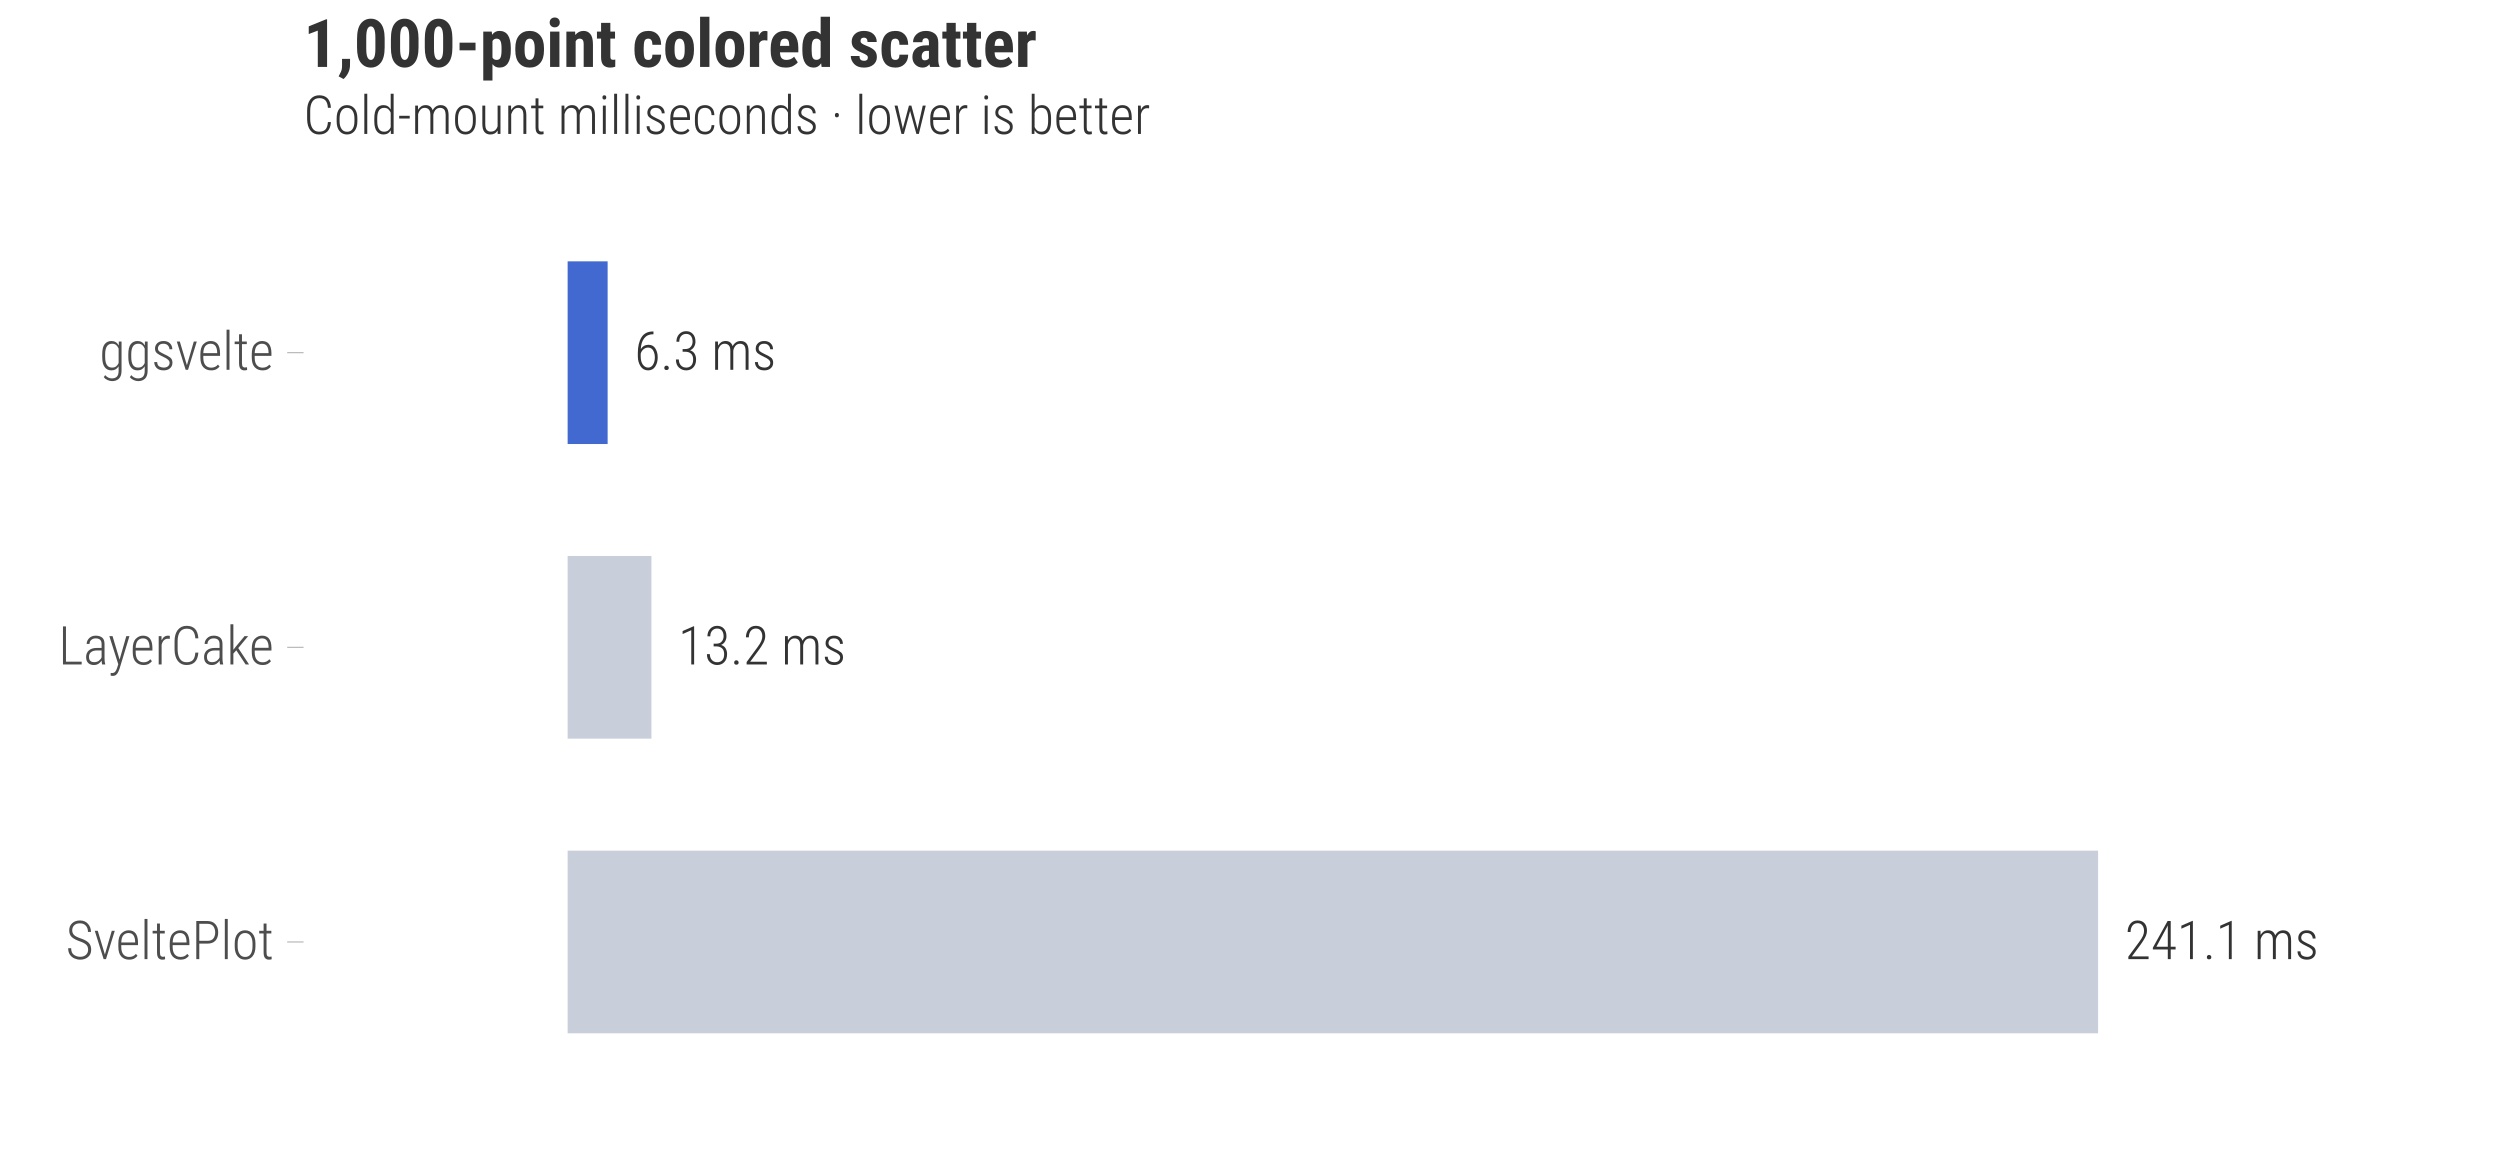
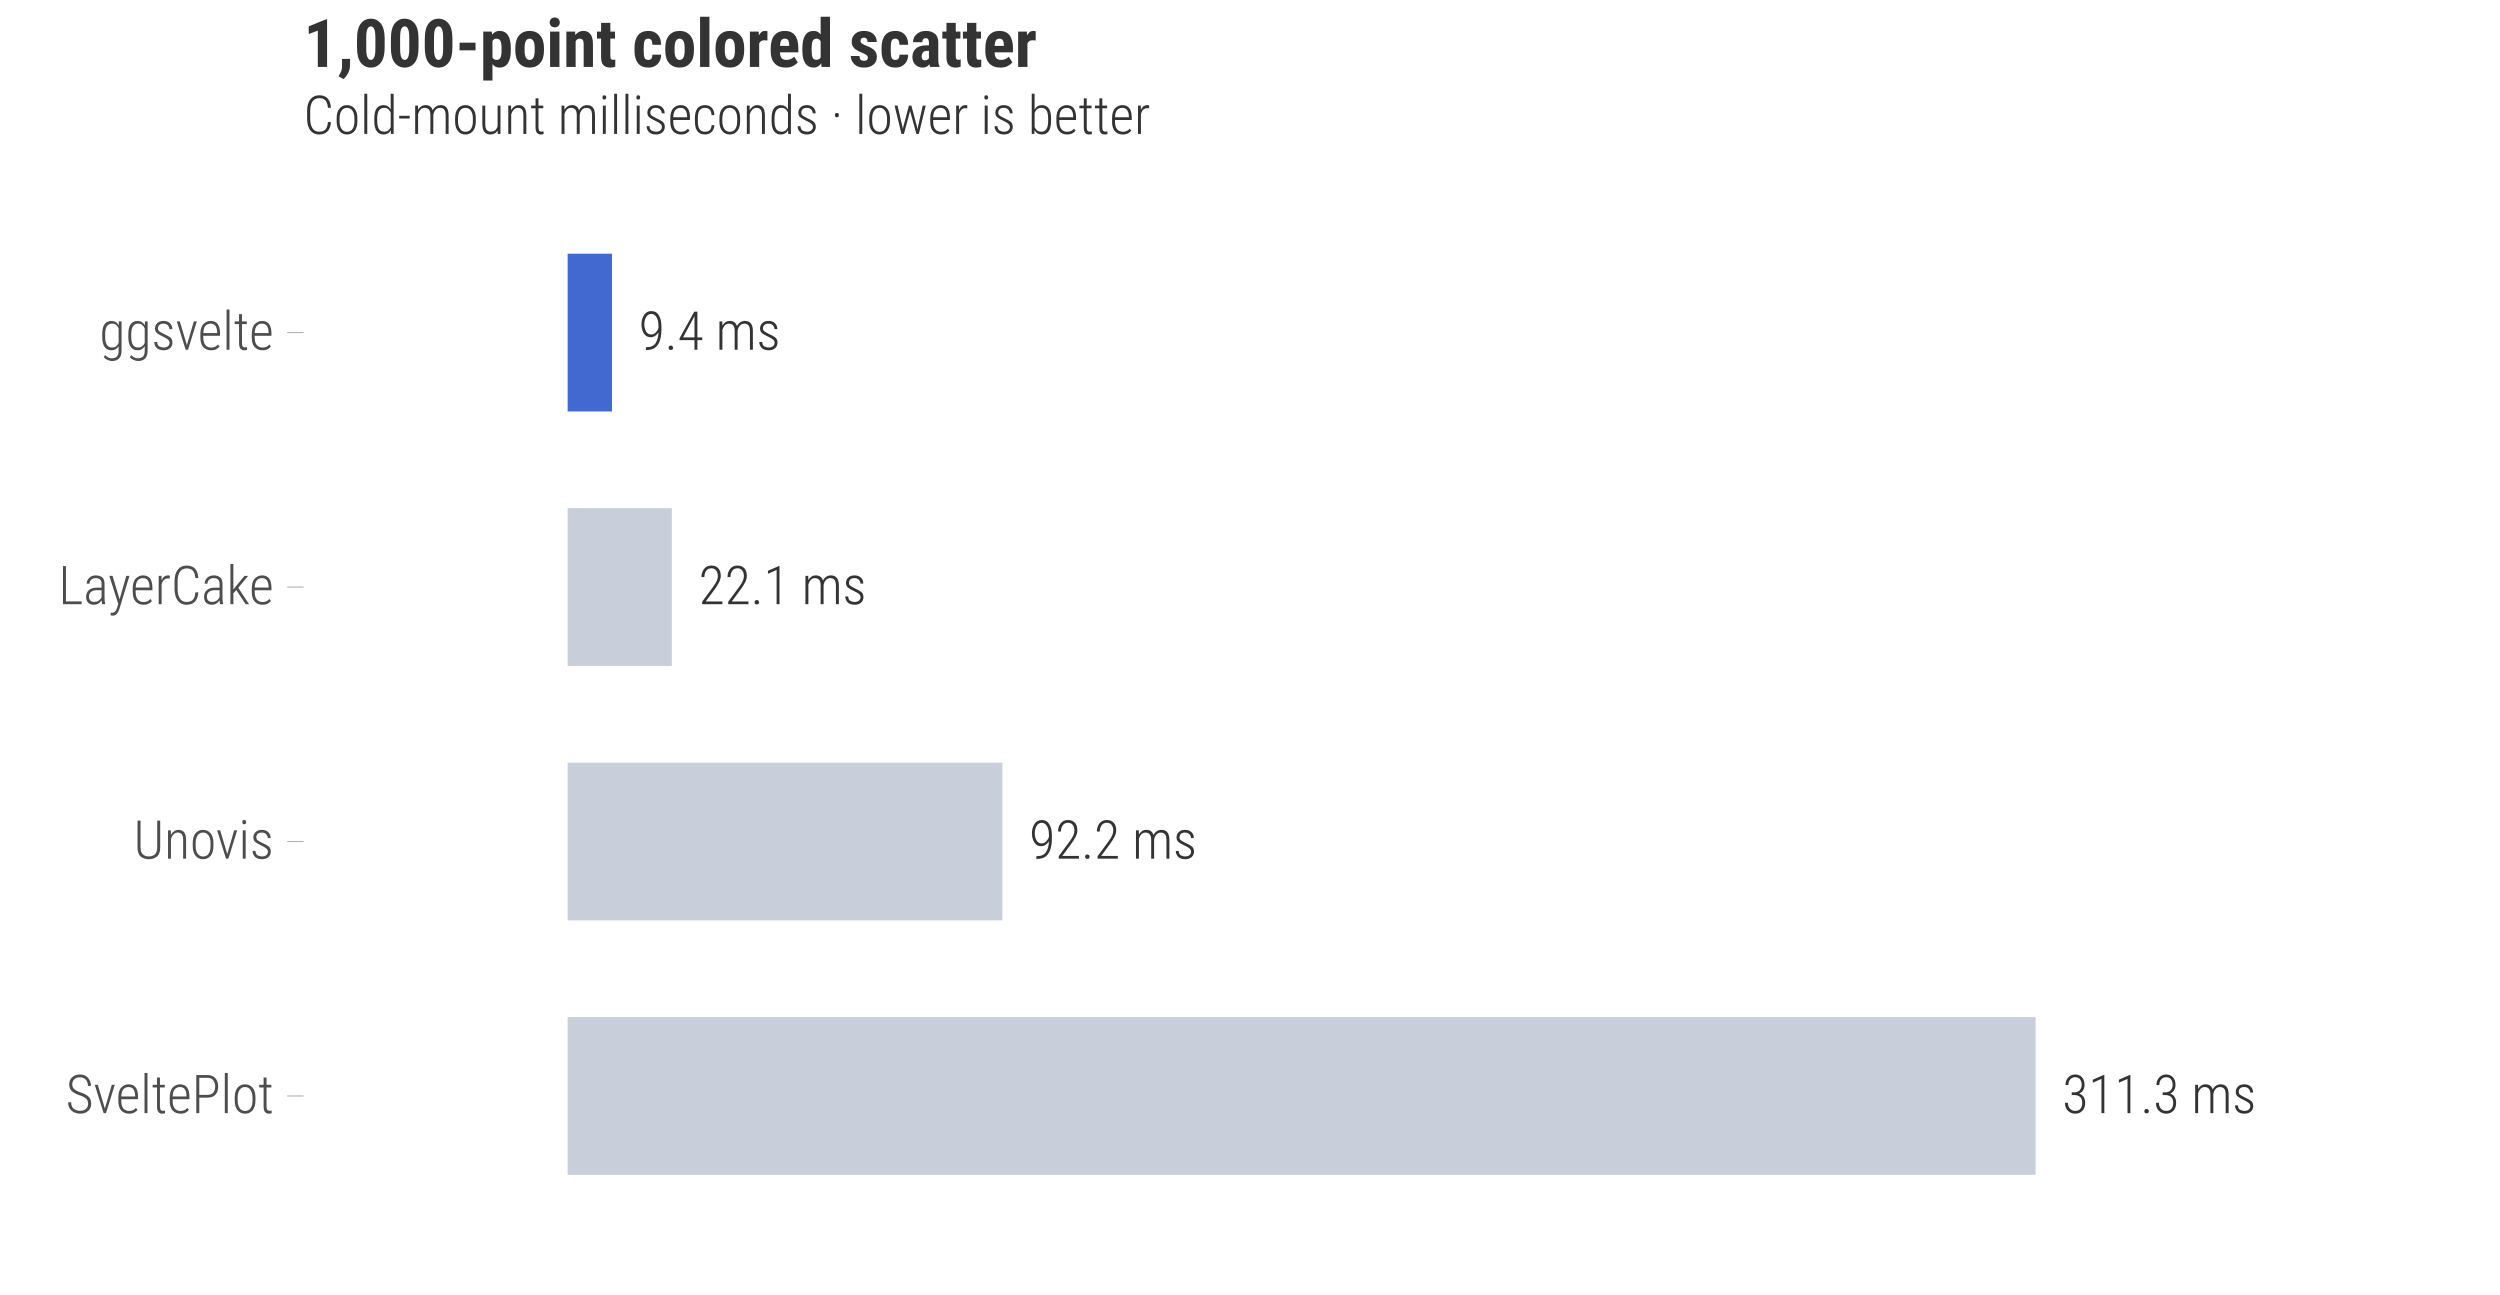
- <svg xmlns="http://www.w3.org/2000/svg" width="560" height="260" viewBox="0 0 560 260" role="img" aria-label="Bar chart of cold-mount time for a 1,000-point colored scatter: ggsvelte 6.3 ms, LayerCake 13.2 ms, SveltePlot 241.1 ms. Lower is better." class="gg-plot" font-family="&quot;Roboto Condensed&quot;, &quot;Arial Narrow&quot;, Arial, sans-serif" font-size="11" font-weight="300" text-rendering="optimizeLegibility" shape-rendering="geometricPrecision">
-   <rect class="gg-paper" width="560" height="260" fill="var(--gg-paper, #ffffff)" />
+ <svg xmlns="http://www.w3.org/2000/svg" width="560" height="290" viewBox="0 0 560 290" role="img" aria-label="Bar chart of cold-mount time for a 1,000-point colored scatter: ggsvelte 9.4 ms, LayerCake 22.1 ms, Unovis 92.2 ms, SveltePlot 311.3 ms. Lower is better." class="gg-plot" font-family="&quot;Roboto Condensed&quot;, &quot;Arial Narrow&quot;, Arial, sans-serif" font-size="11" font-weight="300" text-rendering="optimizeLegibility" shape-rendering="geometricPrecision">
+   <rect class="gg-paper" width="560" height="290" fill="var(--gg-paper, #ffffff)" />
  <text class="gg-title" x="68" y="15" font-size="15" font-weight="700" fill="var(--gg-ink, #333333)">1,000-point colored scatter</text>
  <text class="gg-subtitle" x="68" y="30" font-size="12" font-weight="300" fill="var(--gg-ink, #333333)">Cold-mount milliseconds · lower is better</text>
  <defs>
    <clipPath id="gg-clip-0">
-       <rect width="488" height="198" />
+       <rect width="488" height="228" />
    </clipPath>
  </defs>
  <g class="gg-panel" data-panel="0" transform="translate(68,46)">
-     <rect class="gg-panel-background" width="488" height="198" fill="var(--gg-panel, #ffffff)" />
+     <rect class="gg-panel-background" width="488" height="228" fill="var(--gg-panel, #ffffff)" />
    <g class="gg-grid" stroke="var(--gg-grid, transparent)" stroke-width="0.25" vector-effect="non-scaling-stroke">
-       <line x1="59.15" y1="0" x2="59.15" y2="198" />
-       <line x1="130.25" y1="0" x2="130.25" y2="198" />
-       <line x1="201.34" y1="0" x2="201.34" y2="198" />
-       <line x1="272.44" y1="0" x2="272.44" y2="198" />
-       <line x1="343.53" y1="0" x2="343.53" y2="198" />
-       <line x1="414.63" y1="0" x2="414.63" y2="198" />
-       <line x1="485.72" y1="0" x2="485.72" y2="198" />
-       <line x1="0" y1="165" x2="488" y2="165" />
-       <line x1="0" y1="99" x2="488" y2="99" />
-       <line x1="0" y1="33" x2="488" y2="33" />
+       <line x1="59.15" y1="0" x2="59.15" y2="228" />
+       <line x1="164.78" y1="0" x2="164.78" y2="228" />
+       <line x1="270.41" y1="0" x2="270.41" y2="228" />
+       <line x1="376.03" y1="0" x2="376.03" y2="228" />
+       <line x1="481.66" y1="0" x2="481.66" y2="228" />
+       <line x1="0" y1="199.5" x2="488" y2="199.5" />
+       <line x1="0" y1="142.5" x2="488" y2="142.5" />
+       <line x1="0" y1="85.5" x2="488" y2="85.5" />
+       <line x1="0" y1="28.5" x2="488" y2="28.5" />
    </g>
    <g class="gg-marks" clip-path="url(#gg-clip-0)">
      <g class="gg-batch gg-rects" data-layer="0">
-         <rect x="59.15" y="12.54" width="8.96" height="40.92" fill="#4269d0" />
-         <rect x="59.15" y="78.54" width="18.77" height="40.92" fill="#c9cfda" />
-         <rect x="59.15" y="144.54" width="342.82" height="40.92" fill="#c9cfda" />
+         <rect x="59.15" y="10.83" width="9.93" height="35.34" fill="#4269d0" />
+         <rect x="59.15" y="67.83" width="23.34" height="35.34" fill="#c9cfda" />
+         <rect x="59.15" y="124.83" width="97.39" height="35.34" fill="#c9cfda" />
+         <rect x="59.15" y="181.83" width="328.82" height="35.34" fill="#c9cfda" />
      </g>
      <g class="gg-batch gg-glyphs" data-layer="1" font-size="12" text-anchor="start">
-         <text x="74.11" y="33" dy="0.32em" fill="var(--gg-ink, #333333)">6.3 ms</text>
-         <text x="83.92" y="99" dy="0.32em" fill="var(--gg-ink, #333333)">13.2 ms</text>
-         <text x="407.97" y="165" dy="0.32em" fill="var(--gg-ink, #333333)">241.1 ms</text>
+         <text x="75.08" y="28.5" dy="0.32em" fill="var(--gg-ink, #333333)">9.4 ms</text>
+         <text x="88.5" y="85.5" dy="0.32em" fill="var(--gg-ink, #333333)">22.1 ms</text>
+         <text x="162.54" y="142.5" dy="0.32em" fill="var(--gg-ink, #333333)">92.2 ms</text>
+         <text x="393.97" y="199.5" dy="0.32em" fill="var(--gg-ink, #333333)">311.3 ms</text>
      </g>
    </g>
-     <rect class="gg-panel-border" width="488" height="198" fill="none" stroke="var(--gg-panelBorder, transparent)" stroke-width="0.5" vector-effect="non-scaling-stroke" />
+     <rect class="gg-panel-border" width="488" height="228" fill="none" stroke="var(--gg-panelBorder, transparent)" stroke-width="0.5" vector-effect="non-scaling-stroke" />
  </g>
  <g class="gg-axis gg-axis-y" transform="translate(68,46)">
-     <g class="gg-tick" transform="translate(0,165)">
+     <g class="gg-tick" transform="translate(0,199.5)">
      <line x2="-3.67" stroke="var(--gg-tickColor, #b3b3b3)" stroke-width="0.25" vector-effect="non-scaling-stroke" />
      <text x="-6.67" dy="0.32em" text-anchor="end" fill="var(--gg-axisText, #4d4d4d)" font-size="12" font-weight="300">SveltePlot</text>
    </g>
-     <g class="gg-tick" transform="translate(0,99)">
+     <g class="gg-tick" transform="translate(0,142.5)">
+       <line x2="-3.67" stroke="var(--gg-tickColor, #b3b3b3)" stroke-width="0.25" vector-effect="non-scaling-stroke" />
+       <text x="-6.67" dy="0.32em" text-anchor="end" fill="var(--gg-axisText, #4d4d4d)" font-size="12" font-weight="300">Unovis</text>
+     </g>
+     <g class="gg-tick" transform="translate(0,85.5)">
      <line x2="-3.67" stroke="var(--gg-tickColor, #b3b3b3)" stroke-width="0.25" vector-effect="non-scaling-stroke" />
      <text x="-6.67" dy="0.32em" text-anchor="end" fill="var(--gg-axisText, #4d4d4d)" font-size="12" font-weight="300">LayerCake</text>
    </g>
-     <g class="gg-tick" transform="translate(0,33)">
+     <g class="gg-tick" transform="translate(0,28.5)">
      <line x2="-3.67" stroke="var(--gg-tickColor, #b3b3b3)" stroke-width="0.25" vector-effect="non-scaling-stroke" />
      <text x="-6.67" dy="0.32em" text-anchor="end" fill="var(--gg-axisText, #4d4d4d)" font-size="12" font-weight="300">ggsvelte</text>
    </g>
  </g>
</svg>
